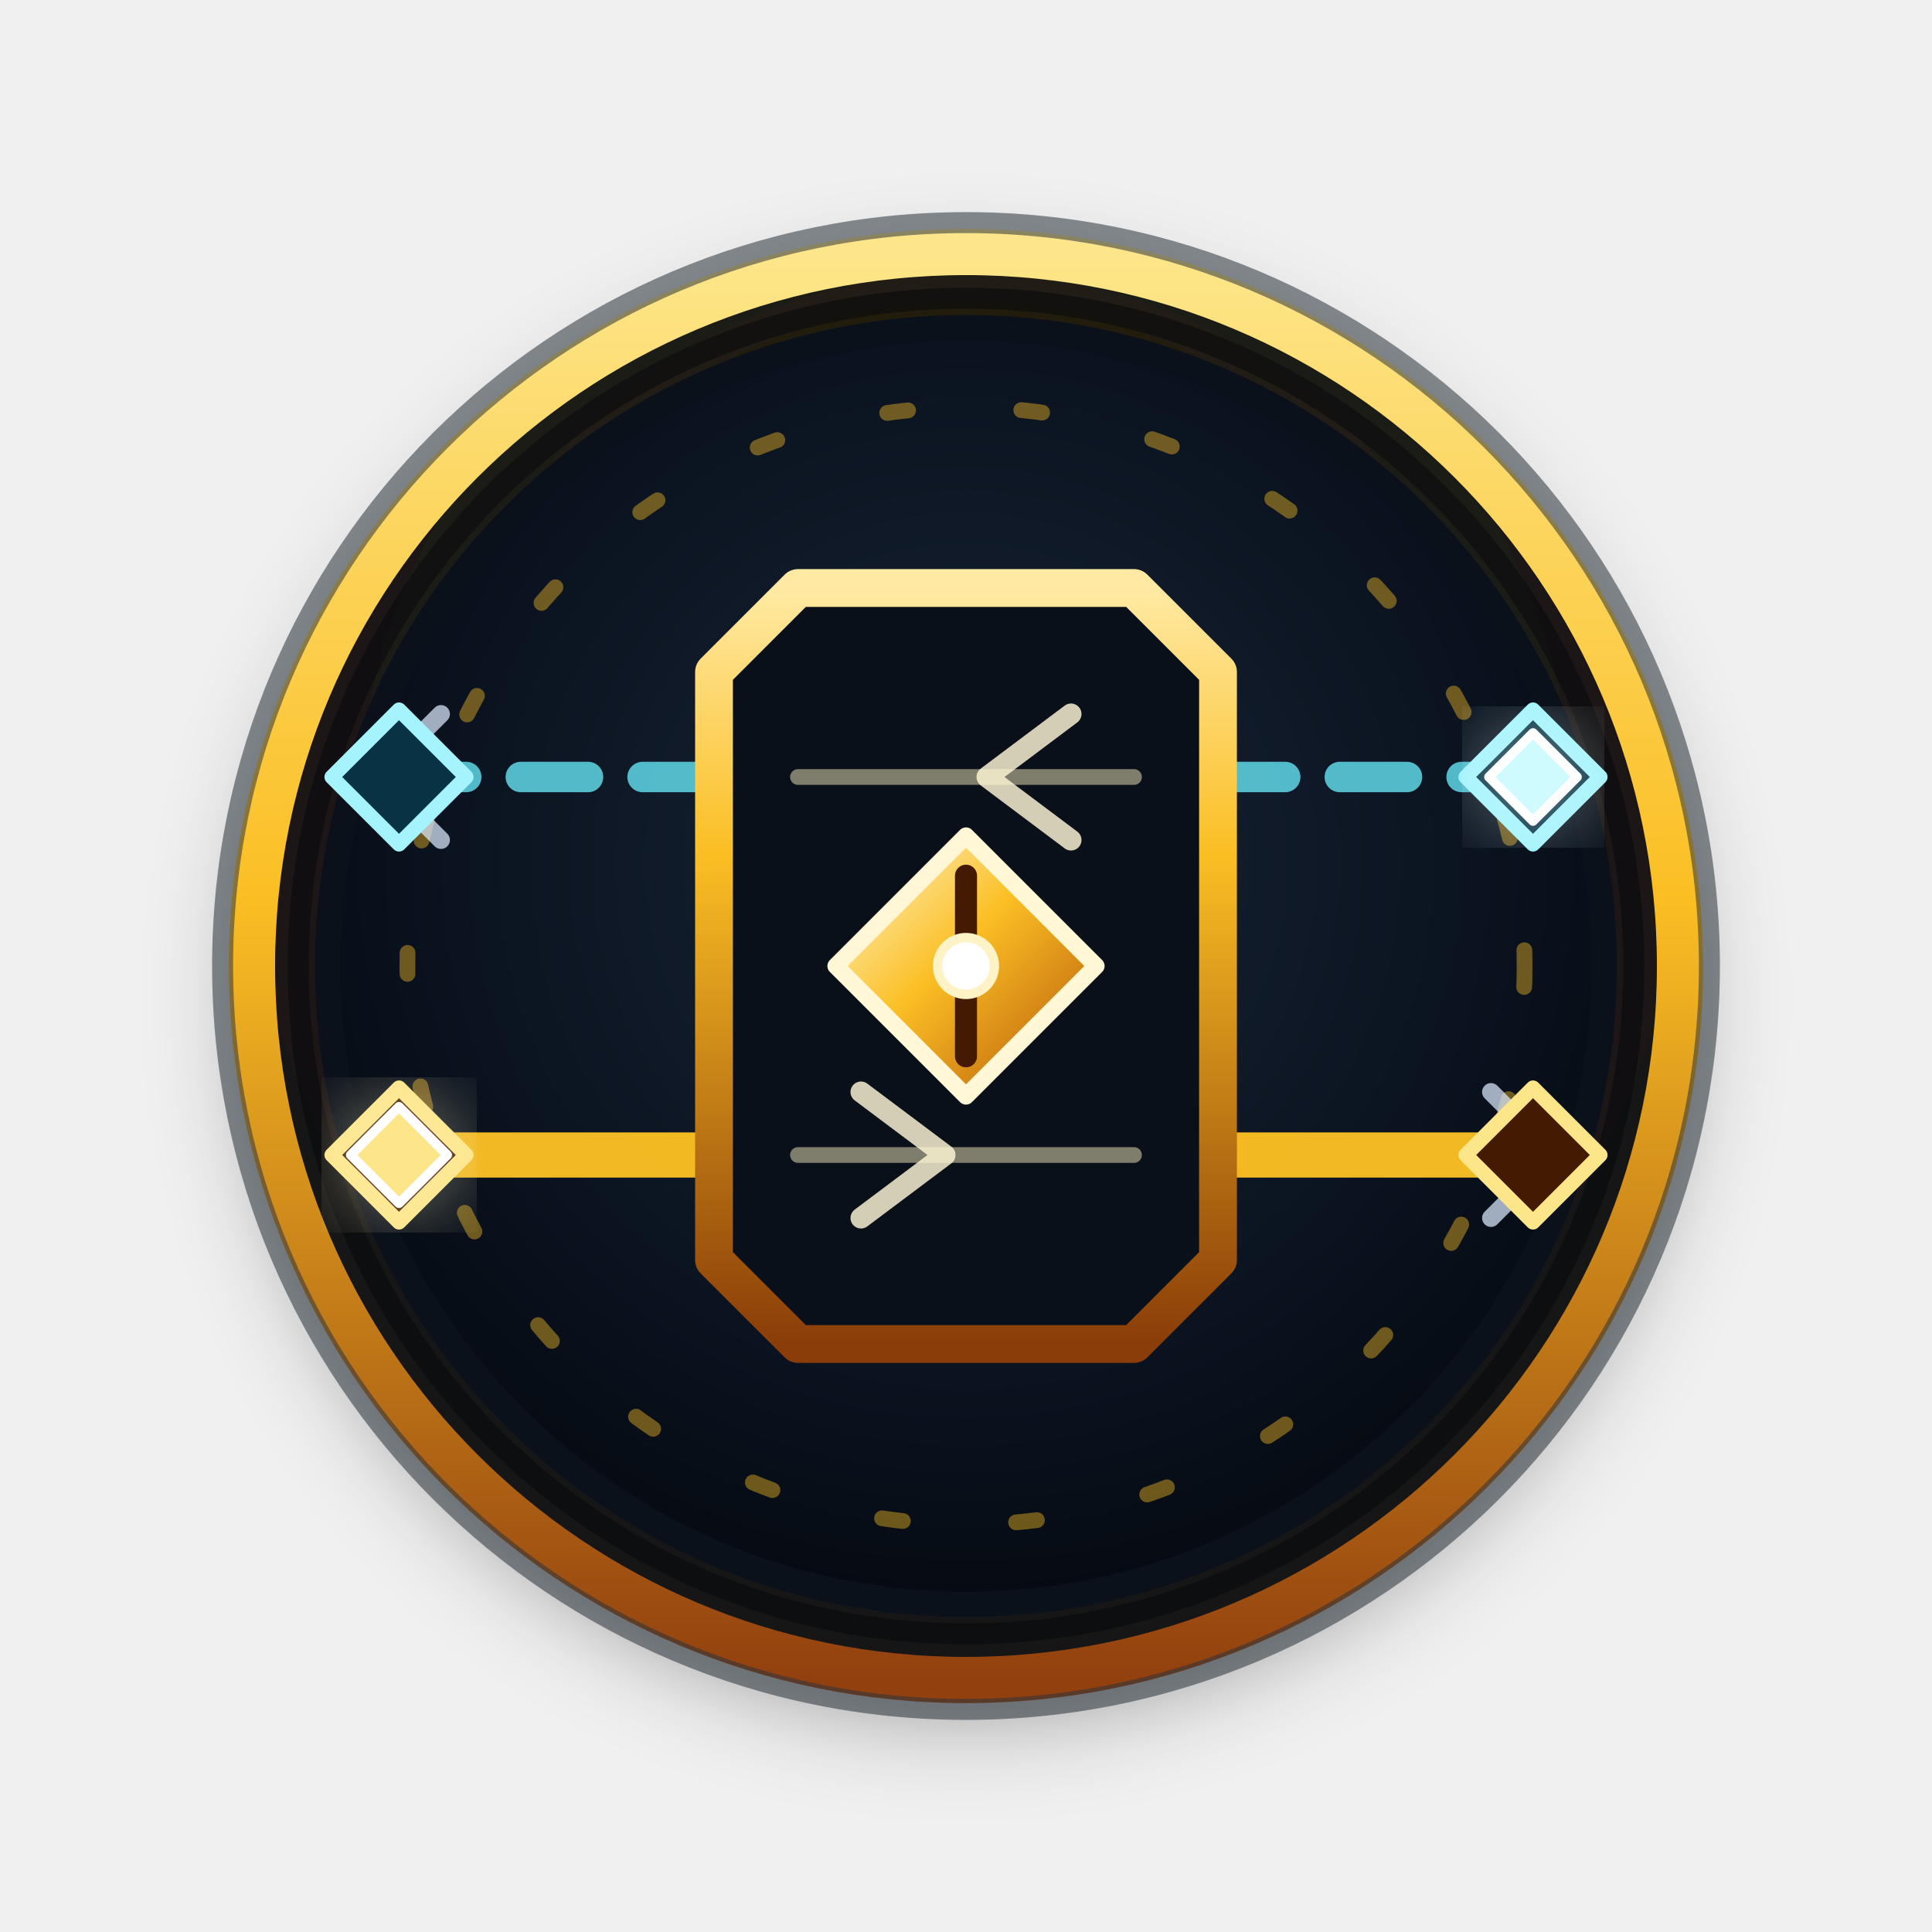
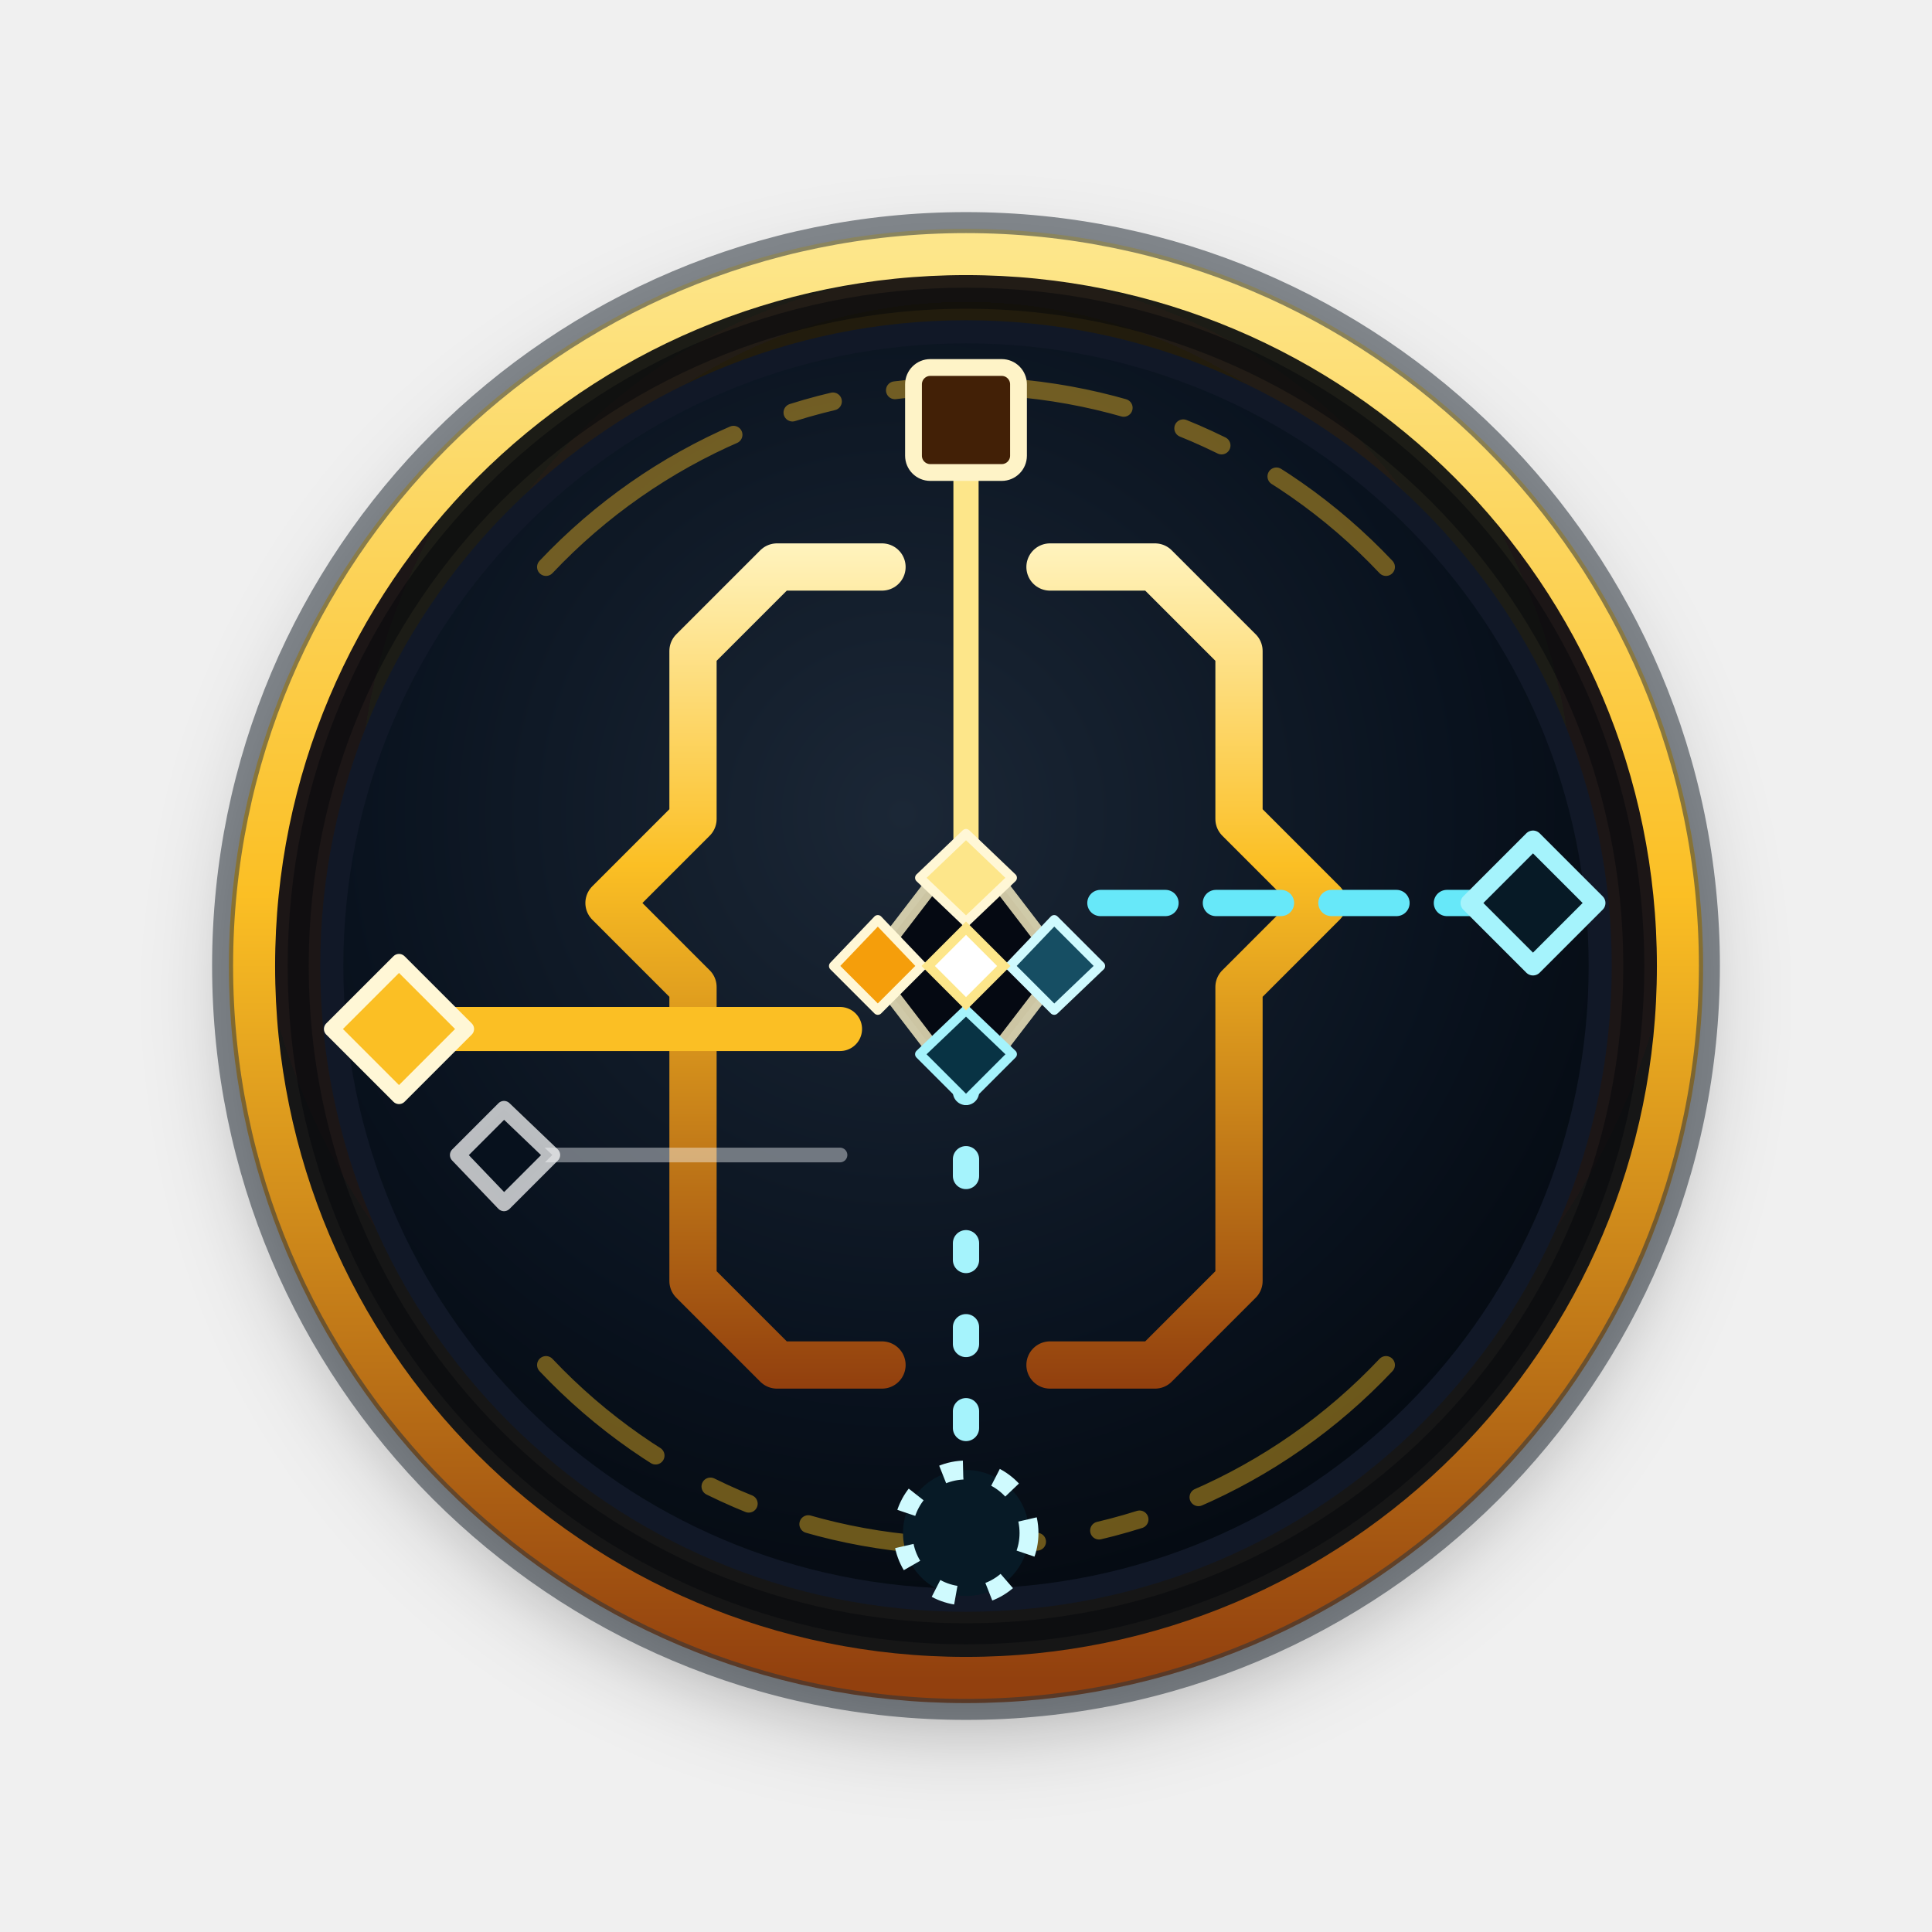
- <svg xmlns="http://www.w3.org/2000/svg" viewBox="204 210 92 92" width="92" height="92" role="img" aria-label="ncp logo">
+ <svg xmlns="http://www.w3.org/2000/svg" viewBox="204 210 92 92" width="92" height="92" role="img" aria-label="NCP logo: a bounded four-plane contract with separate action proposal and receipt">
  <defs>
    <radialGradient id="hubGrad" cx="50%" cy="42%" r="65%">
      <stop offset="0%" stop-color="#06281d" />
      <stop offset="100%" stop-color="#0a1117" />
    </radialGradient>
    <radialGradient id="gateGrad" cx="50%" cy="40%" r="68%">
      <stop offset="0%" stop-color="#332408" />
      <stop offset="100%" stop-color="#10131a" />
    </radialGradient>
    <radialGradient id="voxGrad" cx="50%" cy="40%" r="68%">
      <stop offset="0%" stop-color="#2a0a2e" />
      <stop offset="100%" stop-color="#10131a" />
    </radialGradient>
    <radialGradient id="galGrad" cx="50%" cy="40%" r="68%">
      <stop offset="0%" stop-color="#2a0a0a" />
      <stop offset="100%" stop-color="#10131a" />
    </radialGradient>
    <radialGradient id="hdGrad" cx="50%" cy="40%" r="68%">
      <stop offset="0%" stop-color="#042f2a" />
      <stop offset="100%" stop-color="#10131a" />
    </radialGradient>
    <radialGradient id="crebGrad" cx="50%" cy="40%" r="70%">
      <stop offset="0%" stop-color="#293716" />
      <stop offset="62%" stop-color="#19230f" />
      <stop offset="100%" stop-color="#0d1208" />
    </radialGradient>
    <filter id="nodeShadow" x="-40%" y="-40%" width="180%" height="180%">
      <feDropShadow dx="0" dy="1.5" stdDeviation="2.4" flood-color="#000000" flood-opacity="0.38" />
    </filter>
    <filter id="soft" x="-60%" y="-60%" width="220%" height="220%">
      <feGaussianBlur stdDeviation="4" result="b" />
      <feMerge>
        <feMergeNode in="b" />
        <feMergeNode in="SourceGraphic" />
      </feMerge>
    </filter>
    <filter id="edgeGlow" x="-30%" y="-30%" width="160%" height="160%">
      <feGaussianBlur stdDeviation="2.4" result="b" />
      <feMerge>
        <feMergeNode in="b" />
        <feMergeNode in="SourceGraphic" />
      </feMerge>
    </filter>
  </defs>
  <style>
    .cap        { font: 400 11px ui-monospace, SFMono-Regular, Menlo, monospace; fill: #8b949e; }
    .edge       { opacity: 0.55; }
    .edge-contract  { filter: url(#edgeGlow); }
    .contract-flow  { fill: none; stroke: #e2faff; stroke-width: 2.4; stroke-dasharray: 1.5 9; stroke-linecap: round; opacity: 0.9; }
    .contract-flow-rev { stroke-width: 2; opacity: 0.78; }
    .chip       { fill: #0d1117; stroke-width: 1.5; }
    .chip-label { font: 400 12px ui-monospace, SFMono-Regular, Menlo, monospace; fill: #c9d1d9; }
    .hub-fill   { fill: url(#hubGrad); }
    .hub-ring   { fill: none; stroke: url(#hubBezel); stroke-width: 2.2; }
    .hub-glow   { fill: none; stroke: #34d399; stroke-width: 6; stroke-opacity: 0.18; filter: url(#soft); }
    .hub-label  { font: 400 12px ui-monospace, SFMono-Regular, Menlo, monospace; fill: #6ee7b7; }
    .pidx-rail   { fill: none; stroke: #021a12; stroke-opacity: 0.9; stroke-width: 1.3; stroke-linecap: round; }
    .pidx-rail-lt{ fill: none; stroke: #34d399; stroke-opacity: 0.18; stroke-width: 1.3; stroke-linecap: round; }
    .pidx-tick   { fill: none; stroke: #047857; stroke-opacity: 0.9; stroke-width: 0.9; stroke-linecap: round; }
    .pidx-inner  { fill: none; stroke: #10b981; stroke-opacity: 0.14; stroke-width: 0.6; }
    .pidx-chan   { fill: none; stroke: #032018; stroke-width: 2.2; stroke-linecap: round; }
    .pidx-chan-lt{ fill: none; stroke: #6ee7b7; stroke-width: 0.8; stroke-linecap: round; }
    .pidx-chamfer{ fill: none; stroke: #05070b; stroke-opacity: 0.55; stroke-width: 1; }
    .pidx-rim    { fill: none; stroke: url(#pidXRim); stroke-width: 1.1; }
    .pidx-lip    { fill: none; stroke: #6ee7b7; stroke-opacity: 0.16; stroke-width: 0.5; }
    .pidx-shade  { fill: #031710; }
    .pidx-flare  { fill: #d1fae5; }
    .pidx-flare-s{ fill: #ecfdf5; }
    .pidx-syn-ring { fill: none; stroke: #a7f3d0; stroke-width: 1; }
    .pidx-girdle { fill: none; stroke: #a7f3d0; stroke-opacity: 0.55; stroke-width: 0.4; }
    .pidx-girdle-s { fill: none; stroke: #d1fae5; stroke-opacity: 0.7; stroke-width: 0.5; }
    .pidx-glint  { fill: #ecfdf5; fill-opacity: 0.7; }
    .pidx-fU-l   { fill: #6ee7b7; }
    .pidx-fU-d   { fill: #10b981; }
    .pidx-jw-edge{ fill: none; stroke: #a7f3d0; stroke-width: 0.4; stroke-opacity: 0.85; stroke-linejoin: round; }
    .pidx-syn-hot{ fill: #ecfdf5; }
    .pidx-spark-head { fill: #ecfdf5; }
    .pidx-spark-tail { fill: none; stroke: #a7f3d0; stroke-width: 1.1; stroke-linecap: round; stroke-opacity: 0.85; }
    .pid-wg      { fill: none; stroke: #043a2e; stroke-width: 2.4; stroke-linecap: round; }
    .pid-wg-lit  { fill: none; stroke: #6ee7b7; stroke-width: 0.9; stroke-linecap: round; }
    .pid-port    { fill: #34d399; }
    .pid-port-core { fill: #06281d; }
    .pid-chip    { fill: #d1fae5; }
    .pid-core-crown { fill: #6ee7b7; }
    .pid-core-bl { fill: #065f46; }
    .pid-core-br { fill: #047857; }
    .pid-core-edge { fill: none; stroke: #a7f3d0; stroke-width: 0.8; stroke-linejoin: round; }
    .pid-seam    { fill: none; stroke: #d1fae5; stroke-width: 0.7; stroke-opacity: 0.9; stroke-linecap: round; }
    .pid-facet   { fill: none; stroke: #a7f3d0; stroke-width: 0.5; stroke-opacity: 0.35; }
    .pid-hot     { fill: #ecfdf5; }
    .pid-hot-in  { fill: #f0fdf4; }
    .pid-compute { fill: none; stroke: #6ee7b7; stroke-width: 1; opacity: 0; }
    .seat-ring     { fill: none; stroke-width: 2.2; }
    .seat-groove   { fill: none; stroke: #05070b; stroke-opacity: 0.5; stroke-width: 1; }
    .seat-hairline { fill: none; stroke: #2b333d; stroke-opacity: 0.55; stroke-width: 1; }
    .seat-gate     { fill: url(#gateGrad); }
    .seat-vox      { fill: url(#voxGrad); }
    .mel-plate    { fill: url(#melPlate); }
    .mel-rock     { fill: url(#melRock); }
    .mel-fog-g    { opacity: 0.42; }
    .mel-ridge    { fill: none; stroke: #fdba74; stroke-opacity: 0.7; stroke-width: 1.3; stroke-linejoin: round; stroke-linecap: round; }
    .mel-facet    { fill: #1a0e08; }
    .mel-tin      { stroke: #000000; stroke-opacity: 0.35; stroke-width: 0.6; stroke-linejoin: round; }
    .mel-front    { fill: #ffedd5; filter: url(#edgeGlow); }
    .mel-edge     { fill: none; stroke: url(#melBezel); stroke-width: 2.4; stroke-linejoin: miter; }
    .mel-groove   { fill: none; stroke: #05070b; stroke-opacity: 0.5; stroke-width: 1; }
    .mel-hairline { fill: none; stroke: #2b333d; stroke-opacity: 0.55; stroke-width: 1; }
    .cube-label { font: 400 12px ui-monospace, SFMono-Regular, Menlo, monospace; fill: #fdba74; }
    .logo-label     { font: 400 12px ui-monospace, SFMono-Regular, Menlo, monospace; fill: #cdd6e0; }
    .prz-body     { fill: url(#przGlass); }
    .prz-edge     { fill: none; stroke: url(#przSilver); stroke-width: 2.4; }
    .prz-groove   { fill: none; stroke: #05070b; stroke-opacity: 0.5; stroke-width: 1; }
    .prz-hairline { fill: none; stroke: #2b333d; stroke-opacity: 0.55; stroke-width: 1; }
    .prz-hill     { fill: url(#przHill); }
    .prz-hill-hi  { fill: url(#przHillHi); }
    .prz-hill-ao  { fill: url(#przHillAo); }
    .prz-spill    { fill: url(#przSpill); }
    .prz-crest    { fill: none; stroke: #d8ccff; stroke-width: 1.8; stroke-linecap: round; stroke-opacity: 0.95; }
    .prz-ray      { fill: none; stroke-width: 1.4; stroke-linecap: round; stroke-opacity: 0.5; }
    .prz-ray-flow { fill: none; stroke-width: 1.9; stroke-linecap: round; stroke-dasharray: 4 22; stroke-opacity: 0.92; }
    .prz-blade    { fill: url(#przBlade); stroke: #cbd3db; stroke-width: 0.4; stroke-linejoin: round; }
    .prz-blade-core { stroke: #f8fafc; stroke-width: 0.8; stroke-linecap: round; stroke-opacity: 0.85; }
    .prz-blade-glint { stroke: #ffffff; stroke-width: 1.3; stroke-linecap: round; stroke-dasharray: 5 44; stroke-opacity: 0.95; }
    .prz-foot-hot { fill: #ffffff; }
    .tri-label  { font: 400 12px ui-monospace, SFMono-Regular, Menlo, monospace; fill: #c4b5fd; }
-     .gate-well      { fill: url(#ncpWell); stroke: #0b111b; stroke-width: 1.2; }
-     .gate-index     { fill: none; stroke: #fbbf24; stroke-width: 0.75; stroke-opacity: 0.42; stroke-linecap: round; }
-     .gate-lane      { fill: none; stroke-linecap: round; }
-     .gate-lane-perception { stroke: #67e8f9; stroke-width: 1.45; stroke-opacity: 0.78; stroke-dasharray: 3.2 2.6; }
-     .gate-lane-action     { stroke: #fbbf24; stroke-width: 2.15; stroke-opacity: 0.96; }
-     .gate-direction { fill: none; stroke: #dbeafe; stroke-width: 0.85; stroke-opacity: 0.72; stroke-linecap: round; stroke-linejoin: round; }
-     .gate-port      { stroke-width: 0.7; stroke-linejoin: round; }
-     .gate-port-perception { fill: #083344; stroke: #a5f3fc; }
-     .gate-port-action     { fill: #451a03; stroke: #fde68a; }
-     .gate-core      { fill: #0a1019; stroke: url(#ncpCore); stroke-width: 1.8; stroke-linejoin: round; }
-     .gate-core-rail { fill: none; stroke: #fef3c7; stroke-width: 0.75; stroke-opacity: 0.48; stroke-linecap: round; }
-     .gate-core-arrow { fill: none; stroke: #fff7d6; stroke-width: 1; stroke-opacity: 0.82; stroke-linecap: round; stroke-linejoin: round; }
-     .gate-kernel    { fill: url(#ncpKernel); stroke: #fff7d6; stroke-width: 0.8; stroke-linejoin: round; }
-     .gate-kernel-split { fill: none; stroke: #451a03; stroke-width: 1.05; stroke-linecap: round; }
-     .gate-kernel-hot { fill: #ffffff; stroke: #fef3c7; stroke-width: 0.45; }
-     .gate-packet    { stroke-width: 0.45; stroke-linejoin: round; }
-     .gate-packet-perception { fill: #cffafe; stroke: #ffffff; }
-     .gate-packet-action     { fill: #fde68a; stroke: #ffffff; }
-     .gate-admit     { fill: none; stroke: #fff7d6; stroke-width: 1; }
+     .ncp-well       { fill: url(#ncpWell); stroke: #111827; stroke-width: 1.1; }
+     .ncp-generation path { fill: none; stroke: #fbbf24; stroke-width: 0.85; stroke-opacity: 0.42; stroke-dasharray: 11 3 2 3; stroke-linecap: round; }
+     .ncp-brace      { fill: none; stroke: url(#ncpBrace); stroke-width: 2.25; stroke-linecap: round; stroke-linejoin: round; }
+     .ncp-plane      { fill: none; stroke-linecap: round; }
+     .ncp-control    { stroke: #fde68a; stroke-width: 1.2; }
+     .ncp-perception { stroke: #67e8f9; stroke-width: 1.25; stroke-dasharray: 3.1 2.4; }
+     .ncp-action     { stroke: #fbbf24; stroke-width: 2.1; }
+     .ncp-observation{ stroke: #a5f3fc; stroke-width: 1.25; stroke-dasharray: 0.8 3.2; }
+     .ncp-receipt-lane { fill: none; stroke: #f8fafc; stroke-width: 0.7; stroke-opacity: 0.42; stroke-linecap: round; }
+     .ncp-key        { stroke-linejoin: round; }
+     .ncp-key-control { fill: #422006; stroke: #fef3c7; stroke-width: 0.8; }
+     .ncp-key-perception { fill: #071a26; stroke: #a5f3fc; stroke-width: 0.9; }
+     .ncp-key-action { fill: #fbbf24; stroke: #fff7d6; stroke-width: 0.75; }
+     .ncp-key-observation { fill: #071a26; stroke: #cffafe; stroke-width: 0.9; stroke-dasharray: 1 1.6; }
+     .ncp-receipt-home { fill: #07111d; stroke: #ffffff; stroke-width: 0.75; stroke-opacity: 0.72; stroke-linejoin: round; }
+     .ncp-knot       { fill: #050912; stroke: #fef3c7; stroke-width: 0.7; stroke-opacity: 0.8; stroke-linejoin: round; }
+     .ncp-cell       { stroke-width: 0.45; stroke-linejoin: round; }
+     .ncp-cell-control { fill: #fde68a; stroke: #fff7d6; }
+     .ncp-cell-perception { fill: #164e63; stroke: #cffafe; }
+     .ncp-cell-action { fill: #f59e0b; stroke: #fff7d6; }
+     .ncp-cell-observation { fill: #083344; stroke: #a5f3fc; }
+     .ncp-bind-core  { fill: #ffffff; stroke: #fde68a; stroke-width: 0.45; }
+     .ncp-bind-ring  { fill: none; stroke: #fff7d6; stroke-width: 0.9; filter: url(#edgeGlow); }
+     .ncp-packet     { stroke-width: 0.45; filter: url(#edgeGlow); }
+     .ncp-packet-control { fill: #fff7d6; stroke: #ffffff; }
+     .ncp-packet-perception { fill: #cffafe; stroke: #ffffff; }
+     .ncp-packet-action { fill: #fbbf24; stroke: #ffffff; }
+     .ncp-packet-observation { fill: #a5f3fc; stroke: #ffffff; }
+     .ncp-receipt    { fill: #07111d; stroke: #ffffff; stroke-width: 1.05; stroke-linejoin: round; filter: url(#edgeGlow); }
    .gate-label     { font: 400 12px ui-monospace, SFMono-Regular, Menlo, monospace; fill: #fbbf24; text-anchor: middle; }
-     .vox-top    { fill: #e879f9; fill-opacity: 0.6; stroke: #e879f9; stroke-width: 1.3; }
-     .vox-left   { fill: #e879f9; fill-opacity: 0.32; stroke: #e879f9; stroke-width: 1.3; }
-     .vox-right  { fill: #e879f9; fill-opacity: 0.15; stroke: #e879f9; stroke-width: 1.3; }
    .flag-k     { fill: #181818; }
    .flag-r     { fill: #d8001d; }
    .flag-g     { fill: #ffcc00; }
    .flag-edge  { fill: none; stroke: #ffffff; stroke-opacity: 0.16; stroke-width: 0.6; }
    .vox-label  { font: 400 12px ui-monospace, SFMono-Regular, Menlo, monospace; fill: #f0abfc; }
-     .vox-net    { color: #e879f9; }
+     .ctx-well       { fill: url(#ctxWell); stroke: #1f1227; stroke-width: 1.1; }
+     .ctx-declared-lane { fill: none; stroke: #c4b5fd; stroke-width: 0.85; stroke-opacity: 0.58; stroke-dasharray: 2.1 2.3; stroke-linecap: round; }
+     .ctx-neuron     { fill: #e9d5ff; stroke: #ffffff; stroke-width: 0.8; }
+     .ctx-voxel-top  { fill: #e879f9; stroke: #fdf4ff; stroke-width: 0.55; stroke-linejoin: round; }
+     .ctx-voxel-left { fill: #a21caf; stroke: #f0abfc; stroke-width: 0.55; stroke-linejoin: round; }
+     .ctx-voxel-right{ fill: #701a75; stroke: #d946ef; stroke-width: 0.55; stroke-linejoin: round; }
+     .ctx-boundary   { fill: none; stroke: #fdf4ff; stroke-width: 1.65; stroke-linecap: round; stroke-linejoin: round; }
+     .ctx-lattice    { fill: none; stroke: #e879f9; stroke-width: 0.75; stroke-opacity: 0.72; stroke-linecap: round; }
+     .ctx-sheet-shadow { fill: #000000; fill-opacity: 0.62; }
+     .ctx-sheet      { fill: url(#ctxSheet); stroke: url(#ctxSheetEdge); stroke-width: 1.45; stroke-linejoin: round; }
+     .ctx-fold       { fill: none; stroke: #f5d0fe; stroke-width: 0.8; stroke-opacity: 0.72; stroke-linejoin: round; }
+     .ctx-figure-field { fill: #070a11; stroke: #e879f9; stroke-width: 0.55; stroke-opacity: 0.58; }
+     .ctx-figure-trace { fill: none; stroke: #f8fafc; stroke-width: 1.35; stroke-linecap: round; stroke-linejoin: round; }
+     .ctx-figure-point { fill: #ffffff; stroke: #e879f9; stroke-width: 0.45; }
+     .ctx-disclosure { fill: #220b2a; stroke: #f0abfc; stroke-width: 0.55; stroke-opacity: 0.82; }
+     .ctx-table-grid { fill: none; stroke: #f0abfc; stroke-width: 0.45; stroke-opacity: 0.5; }
+     .ctx-table-cell { fill: #f5d0fe; fill-opacity: 0.86; }
+     .ctx-digest     { fill: #ffffff; stroke: #e879f9; stroke-width: 0.55; }
+     .ctx-digest-ring{ fill: none; stroke: #fdf4ff; stroke-width: 0.8; filter: url(#edgeGlow); }
+     .ctx-intake     { fill: #fdf4ff; stroke: #e879f9; stroke-width: 0.45; filter: url(#edgeGlow); }
    .seat-creb     { fill: url(#crebGrad); }
    .creb-signal   { fill: none; stroke: #b6cf86; stroke-opacity: 0.7; stroke-width: 1.2; }
    .creb-xhair    { fill: none; stroke: #a8c07a; stroke-opacity: 0.7; stroke-width: 1.3; stroke-linecap: round; }
    .creb-eye-core { fill: #ff6b5e; }
    .creb-eye-hot  { fill: #fff1f0; }
    .raven-label { font: 400 12px ui-monospace, SFMono-Regular, Menlo, monospace; fill: #9caf88; }
    .raven-cursor { fill: #9caf88; }
    .radar-label  { font: 400 12px ui-monospace, SFMono-Regular, Menlo, monospace; fill: #38bdf8; }
    .mw-iris      { fill: #101a26; stroke: #38bdf8; stroke-opacity: 0.25; stroke-width: 1; }
    .mw-well      { fill: url(#mwWell); }
    .mw-core      { fill: url(#mwCore); }
    .mw-aphex     { fill: none; stroke: #e0f2fe; stroke-opacity: 0.45; stroke-width: 0.8; stroke-linejoin: round; }
    .mw-blade     { fill: none; stroke: #7dd3fc; stroke-opacity: 0.55; stroke-width: 1.2; }
    .mw-blade-sh  { fill: none; stroke: #05070b; stroke-opacity: 0.7; stroke-width: 1.2; }
    .mw-inner     { fill: none; stroke: url(#mwBezel); stroke-width: 1.6; stroke-opacity: 0.9; stroke-linecap: round; }
    .mw-notch     { fill: none; stroke: #bae6fd; stroke-width: 1.4; stroke-linejoin: round; stroke-linecap: round; }
    .mw-tick      { stroke: #38bdf8; stroke-opacity: 0.4; stroke-width: 1; }
    .mw-dot       { fill: #7dd3fc; fill-opacity: 0.16; }
    .mw-lock      { fill: none; stroke: #ef4444; stroke-width: 1.2; stroke-linecap: round; stroke-linejoin: round; }
    .mw-lock-dot  { fill: #ff6b5e; }
    .mw-lock-g    { fill: none; stroke: #4ade80; stroke-width: 1.2; stroke-linecap: round; stroke-linejoin: round; }
    .mw-lock-g-dot{ fill: #86efac; }
    .mw-lock-y    { fill: none; stroke: #facc15; stroke-width: 1.2; stroke-linecap: round; stroke-linejoin: round; }
    .mw-lock-y-dot{ fill: #fde047; }
    .mw-lock-o    { fill: none; stroke: #fb923c; stroke-width: 1.2; stroke-linecap: round; stroke-linejoin: round; }
    .mw-lock-o-dot{ fill: #fdba74; }
    .mw-drone-arm { fill: none; stroke: #7dd3fc; stroke-width: 1.4; stroke-linecap: round; }
    .mw-rotor     { fill: #12283b; stroke: #7dd3fc; stroke-width: 1.2; }
    .mw-hub       { fill: #f0f9ff; }
    .mw-ring      { fill: none; stroke: url(#mwBezel); stroke-width: 2.2; }
    .mw-groove    { fill: none; stroke: #05070b; stroke-opacity: 0.5; stroke-width: 1; }
    .mw-hairline  { fill: none; stroke: #2b333d; stroke-opacity: 0.55; stroke-width: 1; }
    .seat-gal   { fill: url(#galGrad); }
    .gal-signal { fill: none; stroke: #ef4444; stroke-opacity: 0.7; stroke-width: 1.1; }
    .gal-fiber  { fill: none; stroke: #22d3ee; stroke-opacity: 0.75; stroke-width: 1.4; stroke-linecap: round; }
    .gal-pulse  { fill: none; stroke: #a5f3fc; stroke-opacity: 0.95; stroke-width: 1.4; stroke-linecap: round; stroke-dasharray: 3 40; }
    .gal-port   { fill: #0a121c; stroke: #22d3ee; stroke-opacity: 0.9; stroke-width: 1; }
    .gal-jack   { fill: #a5f3fc; fill-opacity: 0.85; }
    .gal-plate  { fill: url(#galPlateG); stroke: #22d3ee; stroke-opacity: 0.9; stroke-width: 1.2; stroke-linejoin: miter; }
    .gal-crest  { stroke: #22d3ee; stroke-opacity: 0.28; stroke-width: 0.6; stroke-linejoin: miter; }
    .gal-slit   { fill: #05070b; stroke: #22d3ee; stroke-opacity: 0.55; stroke-width: 0.8; stroke-linejoin: miter; }
    .gal-hotf   { fill: #ef4444; }
    .gal-label  { font: 400 12px ui-monospace, SFMono-Regular, Menlo, monospace; fill: #ef4444; }
    .seat-hd         { fill: url(#hdGrad); }
    .hd-void         { fill: #03211d; }
    .hd-frame        { fill: url(#haldirArch); stroke: #0f766e; stroke-width: 0.5; stroke-opacity: 0.7; }
    .hd-speed        { fill: none; stroke: #5eead4; stroke-width: 0.6; stroke-opacity: 0.4; stroke-linecap: round; }
    .hd-thresh       { fill: none; stroke: #2dd4bf; stroke-width: 1.6; stroke-linecap: round; stroke-opacity: 0.85; }
    .hd-beam         { fill: none; stroke: #ef4444; stroke-width: 1.4; stroke-linecap: round; stroke-opacity: 0.92; }
    .hd-diode        { fill: #ff3b47; }
    .hd-diode-hot    { fill: #ffe1dd; }
    .hd-core         { fill: #ef4444; }
    .hd-core-facet   { fill: #ff9d94; fill-opacity: 0.95; }
    .hd-core-hot     { fill: #fff1f0; }
    .hd-coreglow     { fill: url(#hdCoreGlow); }
    .hd-sun          { fill: none; stroke: #ff6b5e; stroke-width: 0.8; stroke-opacity: 0.85; stroke-linecap: round; }
    .hd-scan         { fill: #ffd9d4; }
    .hd-tok-in       { fill: #ff6b5e; }
    .hd-tok-out      { fill: #fff1f0; }
    .hd-flash        { fill: #fff1f0; }
    .haldir-label    { font: 400 12px ui-monospace, SFMono-Regular, Menlo, monospace; fill: #2dd4bf; }
    .cba-label       { font: 400 12px ui-monospace, SFMono-Regular, Menlo, monospace; fill: #93c5fd; }
    .cba-glow        { fill: none; stroke: #7dd3fc; stroke-width: 3.5; stroke-opacity: 0.22; filter: url(#soft); stroke-linejoin: round; }
    .cba-plate       { fill: url(#cbaPlate); }
    .cba-bezel       { fill: none; stroke: url(#cbaBezel); stroke-width: 2.4; stroke-linejoin: round; }
    .cba-groove      { fill: none; stroke: #05070b; stroke-opacity: 0.68; stroke-width: 1; stroke-linejoin: round; }
    .cba-hairline    { fill: none; stroke: #2b333d; stroke-opacity: 0.6; stroke-width: 1; stroke-linejoin: round; }
    .cba-grid        { fill: none; stroke: #60a5fa; stroke-width: 0.6; stroke-opacity: 0.09; }
    .cba-tick        { stroke: #8be7f2; stroke-width: 0.9; stroke-opacity: 0.55; stroke-linecap: round; }
    .cba-envelope    { fill: none; stroke: #60a5fa; stroke-width: 1; stroke-opacity: 0.45; stroke-linecap: round; }
    .cba-envelope-soft { stroke: #8be7f2; stroke-opacity: 0.16; stroke-dasharray: 1 5; }
    .cba-base        { fill: #091827; stroke: #60a5fa; stroke-width: 1.1; stroke-linejoin: round; }
    .cba-desk-top    { fill: #173c66; stroke: #9cecf4; stroke-width: 0.8; stroke-linejoin: round; }
    .cba-desk-apron  { fill: #0b2038; stroke: #60a5fa; stroke-width: 0.65; }
    .cba-desk-leg    { fill: #091827; stroke: #60a5fa; stroke-width: 0.7; stroke-linejoin: round; }
    .cba-source-pad  { fill: #102842; stroke: #7dd3fc; stroke-width: 0.75; stroke-linejoin: round; }
    .cba-link-a      { fill: url(#cbaArmA); stroke: #9cecf4; stroke-width: 0.8; stroke-linejoin: round; }
    .cba-link-b      { fill: url(#cbaArmB); stroke: #9cecf4; stroke-width: 0.8; stroke-linejoin: round; }
    .cba-link-rail   { fill: none; stroke: #d7fbff; stroke-opacity: 0.58; stroke-width: 0.8; stroke-linecap: round; }
    .cba-servo       { fill: url(#cbaServo); stroke: #9cecf4; stroke-width: 1.3; }
    .cba-encoder     { fill: none; stroke: #60a5fa; stroke-width: 1.1; stroke-dasharray: 2 2; }
    .cba-servo-hot   { fill: #e2faff; stroke: #ffffff; stroke-width: 0.55; }
    .cba-tool        { fill: none; stroke: #9cecf4; stroke-width: 3.8; stroke-linecap: round; }
    .cba-palm        { fill: none; stroke: #d7fbff; stroke-width: 2.4; stroke-linecap: round; }
    .cba-finger      { fill: none; stroke: #d7fbff; stroke-width: 1.6; stroke-linecap: round; stroke-linejoin: round; }
    .cba-voxel-top   { fill: #f8fafc; stroke: #ffffff; stroke-width: 0.8; stroke-linejoin: round; }
    .cba-voxel-left  { fill: #cbd5e1; stroke: #e2faff; stroke-width: 0.8; stroke-linejoin: round; }
    .cba-voxel-right { fill: #64748b; stroke: #bfdbfe; stroke-width: 0.8; stroke-linejoin: round; }
    .cba-voxel-mesh  { fill: none; stroke: #ffffff; stroke-width: 0.5; stroke-opacity: 0.78; }
    .cba-contact     { fill: none; stroke: #d7fbff; stroke-width: 1.1; }
    .atlas-dataset-disc { fill: #07111d; stroke-width: 1.35; }
    .atlas-dataset-ring { fill: none; stroke: #f8fafc; stroke-width: 0.65; stroke-opacity: 0.3; }
    .rfa-label       { font: 400 12px ui-monospace, SFMono-Regular, Menlo, monospace; fill: #fda4af; }
    .rfa-glow        { fill: none; stroke: #fda4af; stroke-width: 2; stroke-opacity: 0.12; stroke-linejoin: round; }
    .rfa-plate       { fill: url(#rfaPlate); }
    .rfa-bezel       { fill: none; stroke: url(#rfaBezel); stroke-width: 2.4; stroke-linejoin: round; }
    .rfa-groove      { fill: none; stroke: #05070b; stroke-opacity: 0.7; stroke-width: 1; stroke-linejoin: round; }
    .rfa-hairline    { fill: none; stroke: #2b333d; stroke-opacity: 0.58; stroke-width: 1; stroke-linejoin: round; }
    .rfa-contour     { fill: none; stroke: #fda4af; stroke-width: 0.65; stroke-opacity: 0.15; stroke-linecap: round; }
    .rfa-contour-a   { stroke-opacity: 0.19; }
    .rfa-sheet-back  { fill: #12070b; stroke: #881337; stroke-width: 0.75; stroke-opacity: 0.75; }
    .rfa-sheet-mid   { fill: #260810; stroke: #be123c; stroke-width: 0.75; stroke-opacity: 0.68; }
    .rfa-sheet-front { fill: #3a0a17; stroke: #fda4af; stroke-width: 0.8; stroke-opacity: 0.62; }
    .rfa-index-rail  { fill: none; stroke: #fb7185; stroke-width: 0.7; stroke-opacity: 0.48; stroke-linecap: round; }
    .rfa-index-tick  { stroke: #fecdd3; stroke-width: 0.7; stroke-opacity: 0.6; stroke-linecap: round; }
    .rfa-record      { fill: #17070c; fill-opacity: 0.94; stroke: #fda4af; stroke-width: 0.8; stroke-opacity: 0.62; }
    .rfa-sample      { fill: none; stroke: #ffe4e6; stroke-width: 0.75; stroke-opacity: 0.88; stroke-linecap: round; stroke-linejoin: round; }
    .rfa-focus       { fill: none; stroke: #fff1f2; stroke-width: 1.05; stroke-linecap: round; filter: url(#edgeGlow); }
    .wg-rule    { stroke: #30363d; stroke-width: 1; stroke-opacity: 0.55; }
    .wg-bracket { fill: none; stroke: #fbbf24; stroke-width: 1.5; stroke-linecap: round; stroke-opacity: 0.85; }
    .panel      { fill: #ffffff; fill-opacity: 0.022; stroke: #ffffff; stroke-opacity: 0.07; }
    text { paint-order: stroke; stroke: #0d1117; stroke-width: 2.6; stroke-linejoin: round; text-transform: uppercase; letter-spacing: 2.5px; }
    text { stroke: #ffffff; }
      .cap { fill: #57606a; }
      .contract-flow { stroke: #22d3ee; }
      .chip { fill: #ffffff; }
      .chip-label { fill: #1f2328; }
      .hub-glow { stroke: #059669; stroke-opacity: 0.12; }
      .hub-label { fill: #059669; }
      .logo-label { fill: #57626f; }
      .tri-label { fill: #6d28d9; }
      .gate-label { fill: #b45309; }
      .cube-label { fill: #c2410c; }
      .flag-edge { stroke: #000000; stroke-opacity: 0.25; }
      .vox-label { fill: #c026d3; }
      .raven-label { fill: #4b5320; }
      .raven-cursor { fill: #4b5320; }
      .radar-label { fill: #0284c7; }
      .gal-label { fill: #dc2626; }
      .haldir-label { fill: #0d9488; }
      .cba-label { fill: #1d4ed8; }
      .cba-hairline { stroke: #334155; stroke-opacity: 0.42; }
      .cba-glow { stroke-opacity: 0.13; }
      .rfa-label { fill: #be123c; }
      .rfa-hairline { stroke: #4c0519; stroke-opacity: 0.38; }
      .rfa-glow { stroke-opacity: 0.08; }
      .wg-rule { stroke: #d0d7de; stroke-opacity: 0.9; }
      .wg-bracket { stroke: #b45309; }
      .panel { fill: #0b1f2a; fill-opacity: 0.025; stroke: #0b1f2a; stroke-opacity: 0.08; }
    @media (prefers-reduced-motion: reduce) { animate, animateMotion, animateTransform { display: none; } }
  </style>
  <g>
    <defs>
-       <radialGradient id="ncpWell" cx="50%" cy="42%" r="64%">
-         <stop offset="0%" stop-color="#182536" />
-         <stop offset="70%" stop-color="#09111d" />
-         <stop offset="100%" stop-color="#05080d" />
+       <radialGradient id="ncpWell" cx="45%" cy="38%" r="72%">
+         <stop offset="0%" stop-color="#1b2736" />
+         <stop offset="62%" stop-color="#09121e" />
+         <stop offset="100%" stop-color="#03070c" />
      </radialGradient>
-       <linearGradient id="ncpCore" x1="0" y1="238" x2="0" y2="274" gradientUnits="userSpaceOnUse">
-         <stop offset="0%" stop-color="#ffe9a3" />
-         <stop offset="35%" stop-color="#fbbf24" />
-         <stop offset="100%" stop-color="#8a3d08" />
-       </linearGradient>
-       <linearGradient id="ncpKernel" x1="244" y1="250" x2="256" y2="262" gradientUnits="userSpaceOnUse">
-         <stop offset="0%" stop-color="#fff7d6" />
-         <stop offset="45%" stop-color="#fbbf24" />
-         <stop offset="100%" stop-color="#b45309" />
+       <linearGradient id="ncpBrace" x1="0" y1="236" x2="0" y2="276" gradientUnits="userSpaceOnUse">
+         <stop offset="0%" stop-color="#fff3bd" />
+         <stop offset="38%" stop-color="#fbbf24" />
+         <stop offset="100%" stop-color="#92400e" />
      </linearGradient>
    </defs>
    <defs>
      <linearGradient id="gateBezel" x1="0" y1="222" x2="0" y2="290" gradientUnits="userSpaceOnUse">
        <stop offset="0%" stop-color="#fde68a" />
        <stop offset="45%" stop-color="#fbbf24" />
        <stop offset="100%" stop-color="#92400e" />
      </linearGradient>
    </defs>
    <g filter="url(#nodeShadow)">
      <circle cx="250" cy="256" r="34" class="seat-gate" />
    </g>
    <circle cx="250" cy="256" r="34" stroke="url(#gateBezel)" class="seat-ring" />
    <circle cx="250" cy="256" r="31.8" class="seat-groove" />
    <circle cx="250" cy="256" r="35.4" class="seat-hairline" />
-     <circle cx="250" cy="256" r="30.4" class="gate-well" />
-     <circle cx="250" cy="256" r="26.6" class="gate-index" stroke-dasharray="1 5.4" />
-     <path d="M223 247H238 M262 247H277" class="gate-lane gate-lane-perception" />
-     <path d="M223 265H238 M262 265H277" class="gate-lane gate-lane-action" />
-     <path d="M225 244L222 247L225 250 M275 262L278 265L275 268" class="gate-direction" />
-     <polygon points="223,243.8 226.2,247 223,250.2 219.8,247" class="gate-port gate-port-perception" />
-     <polygon points="277,243.8 280.2,247 277,250.2 273.8,247" class="gate-port gate-port-perception" />
-     <polygon points="223,261.8 226.2,265 223,268.2 219.8,265" class="gate-port gate-port-action" />
-     <polygon points="277,261.8 280.2,265 277,268.2 273.8,265" class="gate-port gate-port-action" />
-     <path d="M242 238H258L262 242V270L258 274H242L238 270V242Z" class="gate-core" />
-     <path d="M242 247H258 M242 265H258" class="gate-core-rail" />
-     <path d="M255 244L251 247L255 250 M245 262L249 265L245 268" class="gate-core-arrow" />
-     <polygon points="250,249.8 256.2,256 250,262.2 243.8,256" class="gate-kernel" />
-     <path d="M250 251.7V260.3" class="gate-kernel-split" />
-     <circle cx="250" cy="256" r="1.35" class="gate-kernel-hot" />
-     <polygon points="277,244.9 279.1,247 277,249.1 274.9,247" class="gate-packet gate-packet-perception" filter="url(#edgeGlow)">
-       <animateTransform attributeName="transform" type="translate" values="0 0;-15 0;-15 0;-37 0;-54 0" keyTimes="0;0.28;0.40;0.70;1" dur="7.2s" repeatCount="indefinite" />
-       <animate attributeName="opacity" values="0;1;1;0.55;1;1;0" keyTimes="0;0.04;0.24;0.40;0.72;0.96;1" dur="7.2s" repeatCount="indefinite" />
+     <circle cx="250" cy="256" r="30.2" class="ncp-well" />
+     <g class="ncp-generation">
+       <path d="M230 237A27.5 27.5 0 0 1 270 237" />
+       <path d="M270 275A27.5 27.5 0 0 1 230 275" />
+       <animateTransform attributeName="transform" type="rotate" values="0 250 256;0 250 256;12 250 256;12 250 256;0 250 256" keyTimes="0;0.61;0.67;0.94;1" dur="8.4s" repeatCount="indefinite" />
+     </g>
+     <path d="M246 237H241L237 241V249L233 253L237 257V271L241 275H246" class="ncp-brace" />
+     <path d="M254 237H259L263 241V249L267 253L263 257V271L259 275H254" class="ncp-brace" />
+     <path d="M250 230V250" class="ncp-plane ncp-control" />
+     <path d="M276 253H256" class="ncp-plane ncp-perception" />
+     <path d="M224 259H244" class="ncp-plane ncp-action" />
+     <path d="M250 282V262" class="ncp-plane ncp-observation" />
+     <path d="M244 265H228" class="ncp-receipt-lane" />
+     <rect x="247.5" y="227.5" width="5" height="5" rx="0.8" class="ncp-key ncp-key-control" />
+     <polygon points="277,250 280,253 277,256 274,253" class="ncp-key ncp-key-perception" />
+     <polygon points="223,255.8 226.2,259 223,262.2 219.8,259" class="ncp-key ncp-key-action" />
+     <circle cx="250" cy="283" r="3" class="ncp-key ncp-key-observation" />
+     <polygon points="228,262.8 230.3,265 228,267.3 225.8,265" class="ncp-receipt-home" />
+     <path d="M250 250L254.6 256L250 262L245.4 256Z" class="ncp-knot" />
+     <polygon points="250,249.7 252.2,251.8 250,253.9 247.8,251.8" class="ncp-cell ncp-cell-control" />
+     <polygon points="254.2,253.8 256.4,256 254.2,258.1 252.1,256" class="ncp-cell ncp-cell-perception" />
+     <polygon points="245.8,253.8 247.9,256 245.8,258.1 243.7,256" class="ncp-cell ncp-cell-action" />
+     <polygon points="250,258.1 252.2,260.2 250,262.4 247.8,260.2" class="ncp-cell ncp-cell-observation" />
+     <polygon points="250,254.2 251.8,256 250,257.8 248.2,256" class="ncp-bind-core" />
+     <circle cx="250" cy="256" r="8.1" class="ncp-bind-ring" opacity="0">
+       <animate attributeName="opacity" values="0;0;0.88;0;0" keyTimes="0;0.56;0.63;0.73;1" dur="8.4s" repeatCount="indefinite" />
+       <animate attributeName="r" values="8.1;8.1;11.2;12.6;12.6" keyTimes="0;0.56;0.63;0.73;1" dur="8.4s" repeatCount="indefinite" />
+     </circle>
+     <rect x="248.3" y="228.3" width="3.3" height="3.3" rx="0.55" class="ncp-packet ncp-packet-control" opacity="0">
+       <animateTransform attributeName="transform" type="translate" values="0 0;0 0;0 19.2;0 19.2;0 0" keyTimes="0;0.08;0.22;0.94;1" dur="8.4s" repeatCount="indefinite" />
+       <animate attributeName="opacity" values="0;0;1;1;0;0" keyTimes="0;0.06;0.09;0.88;0.94;1" dur="8.4s" repeatCount="indefinite" />
+     </rect>
+     <polygon points="277,250.9 279.1,253 277,255.1 274.9,253" class="ncp-packet ncp-packet-perception" opacity="0">
+       <animateTransform attributeName="transform" type="translate" values="0 0;0 0;-19.2 0;-19.2 0;0 0" keyTimes="0;0.20;0.36;0.94;1" dur="8.4s" repeatCount="indefinite" />
+       <animate attributeName="opacity" values="0;0;1;1;0;0" keyTimes="0;0.18;0.21;0.88;0.94;1" dur="8.4s" repeatCount="indefinite" />
    </polygon>
-     <polygon points="223,262.7 225.3,265 223,267.3 220.7,265" class="gate-packet gate-packet-action" filter="url(#edgeGlow)">
-       <animateTransform attributeName="transform" type="translate" values="0 0;15 0;15 0;37 0;54 0" keyTimes="0;0.34;0.56;0.72;1" dur="7.2s" repeatCount="indefinite" />
-       <animate attributeName="opacity" values="0;1;1;0.42;1;1;0" keyTimes="0;0.04;0.30;0.56;0.74;0.96;1" dur="7.2s" repeatCount="indefinite" />
+     <polygon points="223,256.8 225.3,259 223,261.3 220.8,259" class="ncp-packet ncp-packet-action" opacity="0">
+       <animateTransform attributeName="transform" type="translate" values="0 0;0 0;19.2 0;19.2 0;0 0" keyTimes="0;0.32;0.48;0.94;1" dur="8.4s" repeatCount="indefinite" />
+       <animate attributeName="opacity" values="0;0;1;1;0;0" keyTimes="0;0.30;0.33;0.88;0.94;1" dur="8.4s" repeatCount="indefinite" />
    </polygon>
-     <circle cx="250" cy="256" r="8.2" class="gate-admit" opacity="0">
-       <animate attributeName="opacity" values="0;0;0.9;0;0" keyTimes="0;0.50;0.58;0.68;1" dur="7.2s" repeatCount="indefinite" />
-       <animate attributeName="r" values="8.2;8.2;10.8;12.5;12.5" keyTimes="0;0.50;0.58;0.68;1" dur="7.2s" repeatCount="indefinite" />
+     <circle cx="250" cy="283" r="1.8" class="ncp-packet ncp-packet-observation" opacity="0">
+       <animateTransform attributeName="transform" type="translate" values="0 0;0 0;0 -19.2;0 -19.2;0 0" keyTimes="0;0.44;0.56;0.94;1" dur="8.4s" repeatCount="indefinite" />
+       <animate attributeName="opacity" values="0;0;1;1;0;0" keyTimes="0;0.42;0.45;0.88;0.94;1" dur="8.4s" repeatCount="indefinite" />
    </circle>
+     <polygon points="228,262.8 230.3,265 228,267.3 225.8,265" class="ncp-receipt" opacity="0">
+       <animateTransform attributeName="transform" type="translate" values="16 0;16 0;0 0;0 0;16 0" keyTimes="0;0.72;0.86;0.94;1" dur="8.4s" repeatCount="indefinite" />
+       <animate attributeName="opacity" values="0;0;1;1;0;0" keyTimes="0;0.70;0.73;0.88;0.94;1" dur="8.4s" repeatCount="indefinite" />
+     </polygon>
  </g>
</svg>
